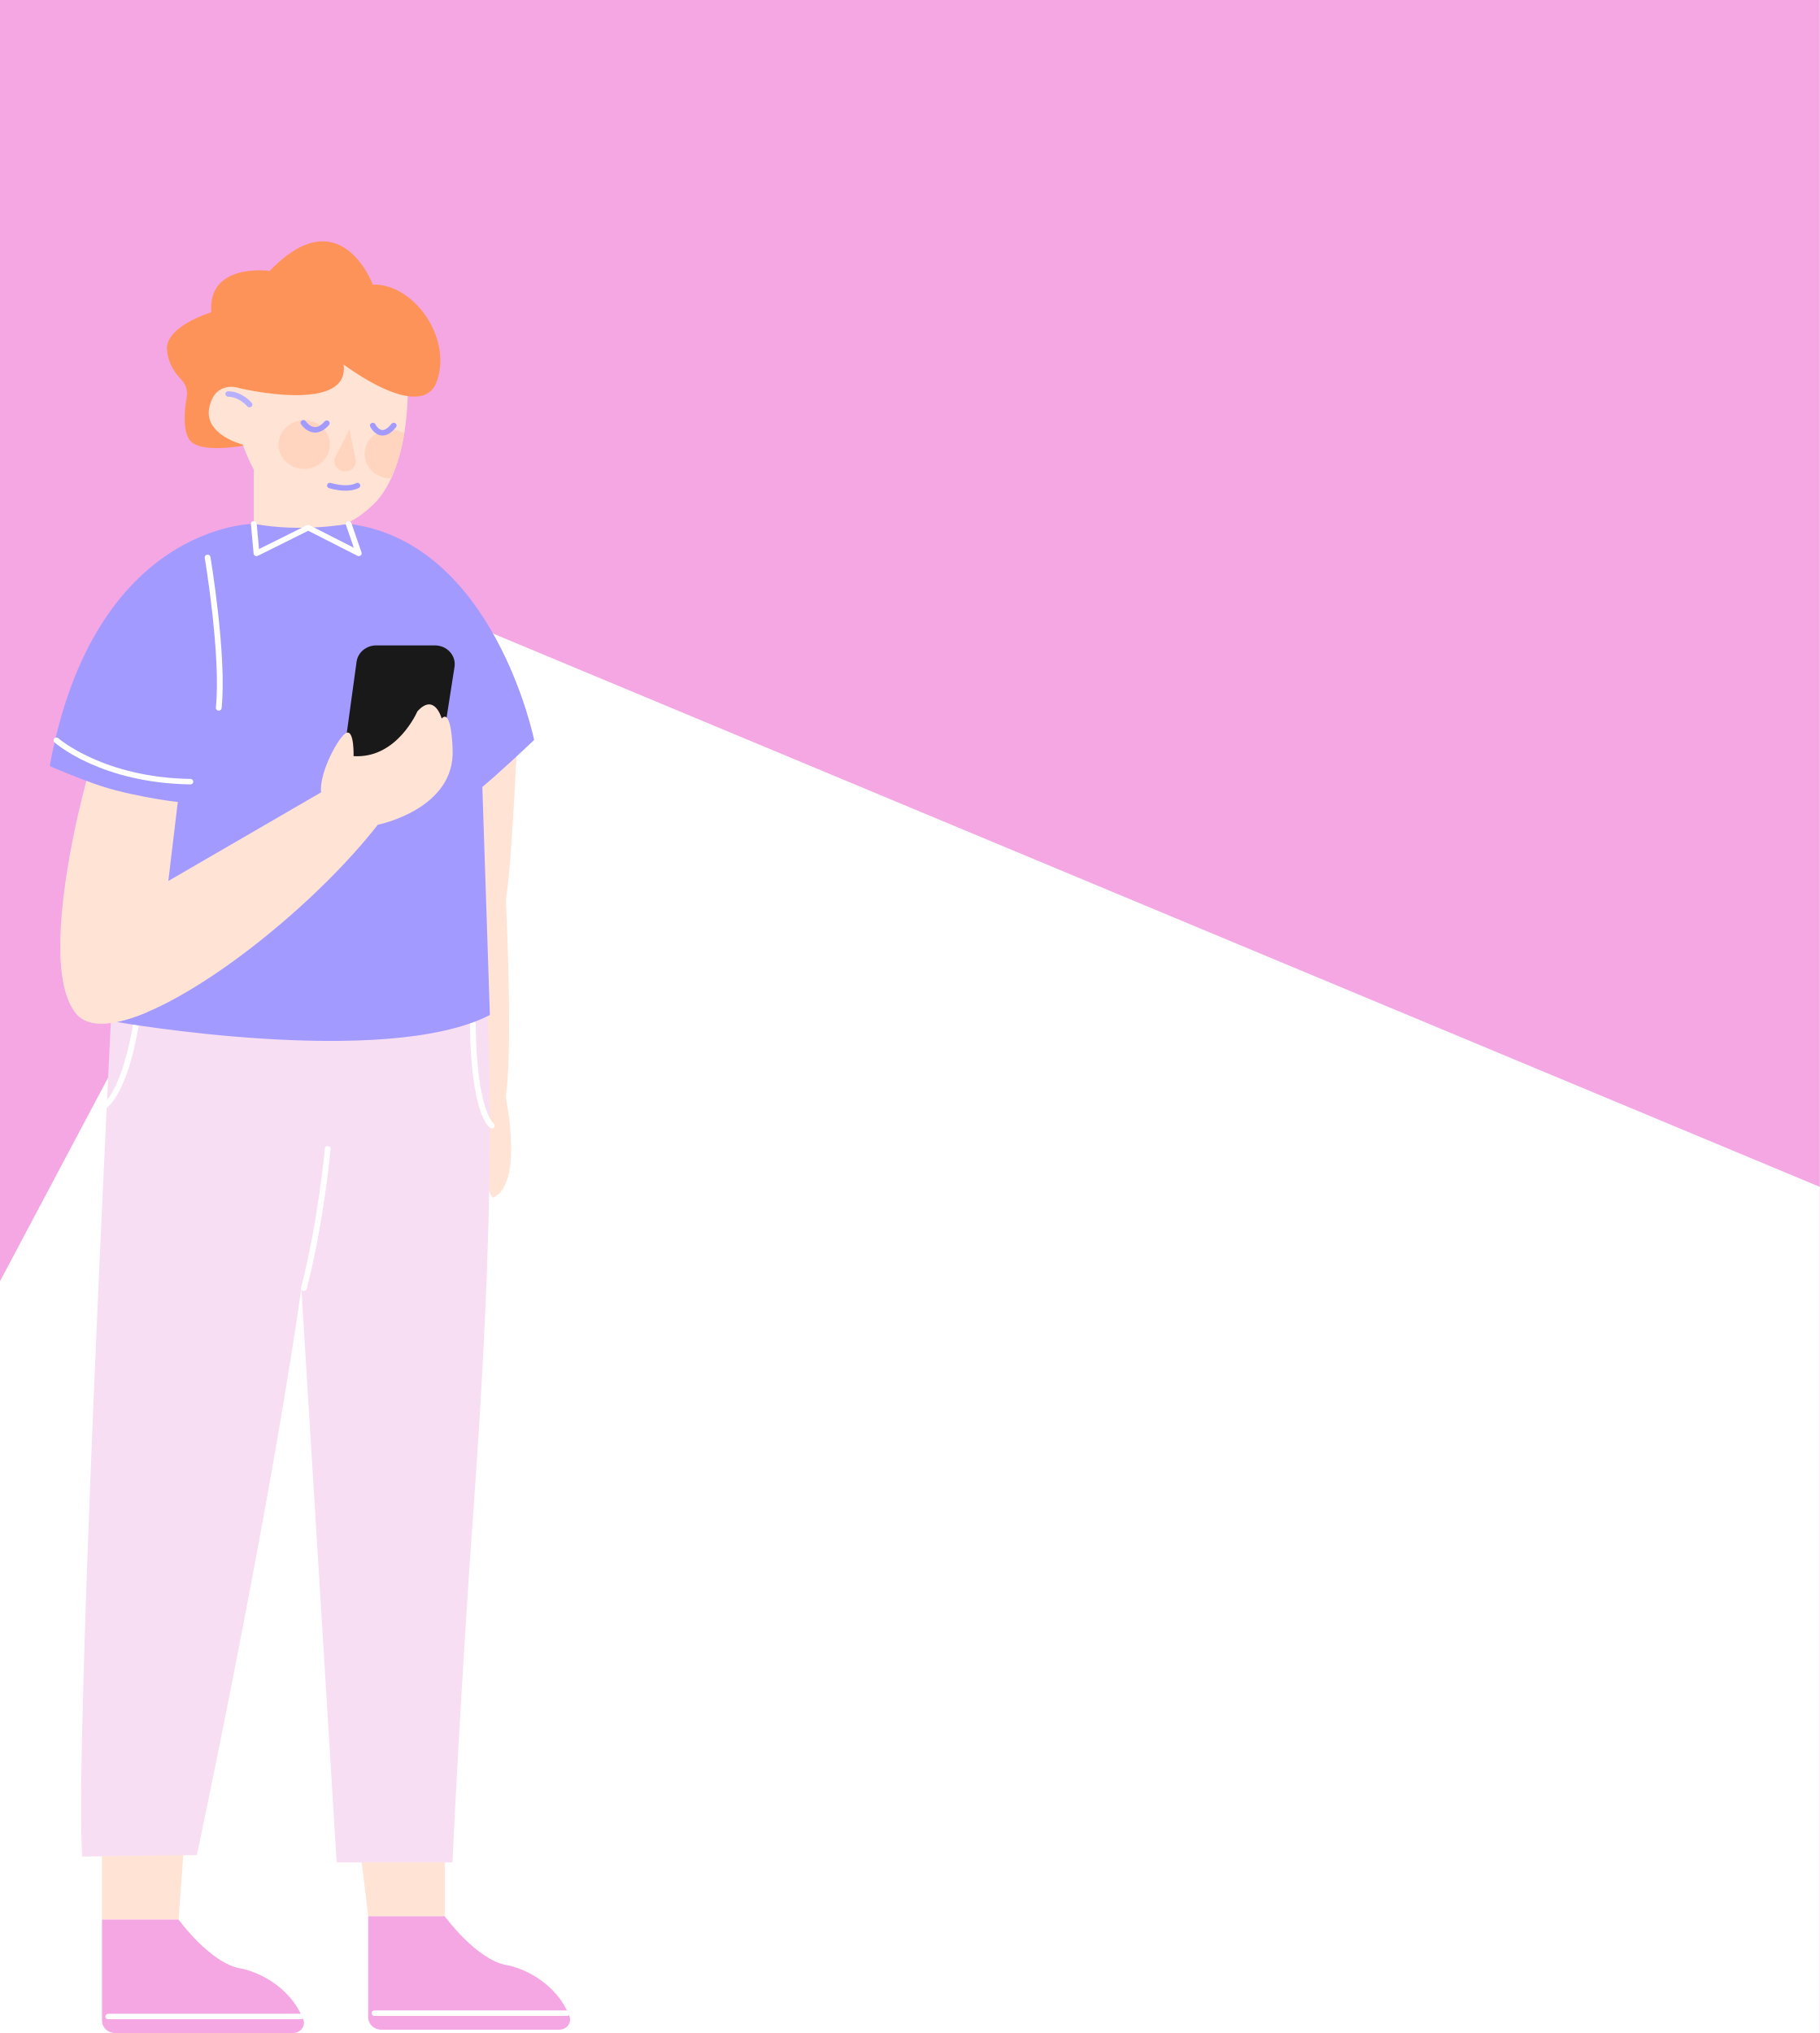
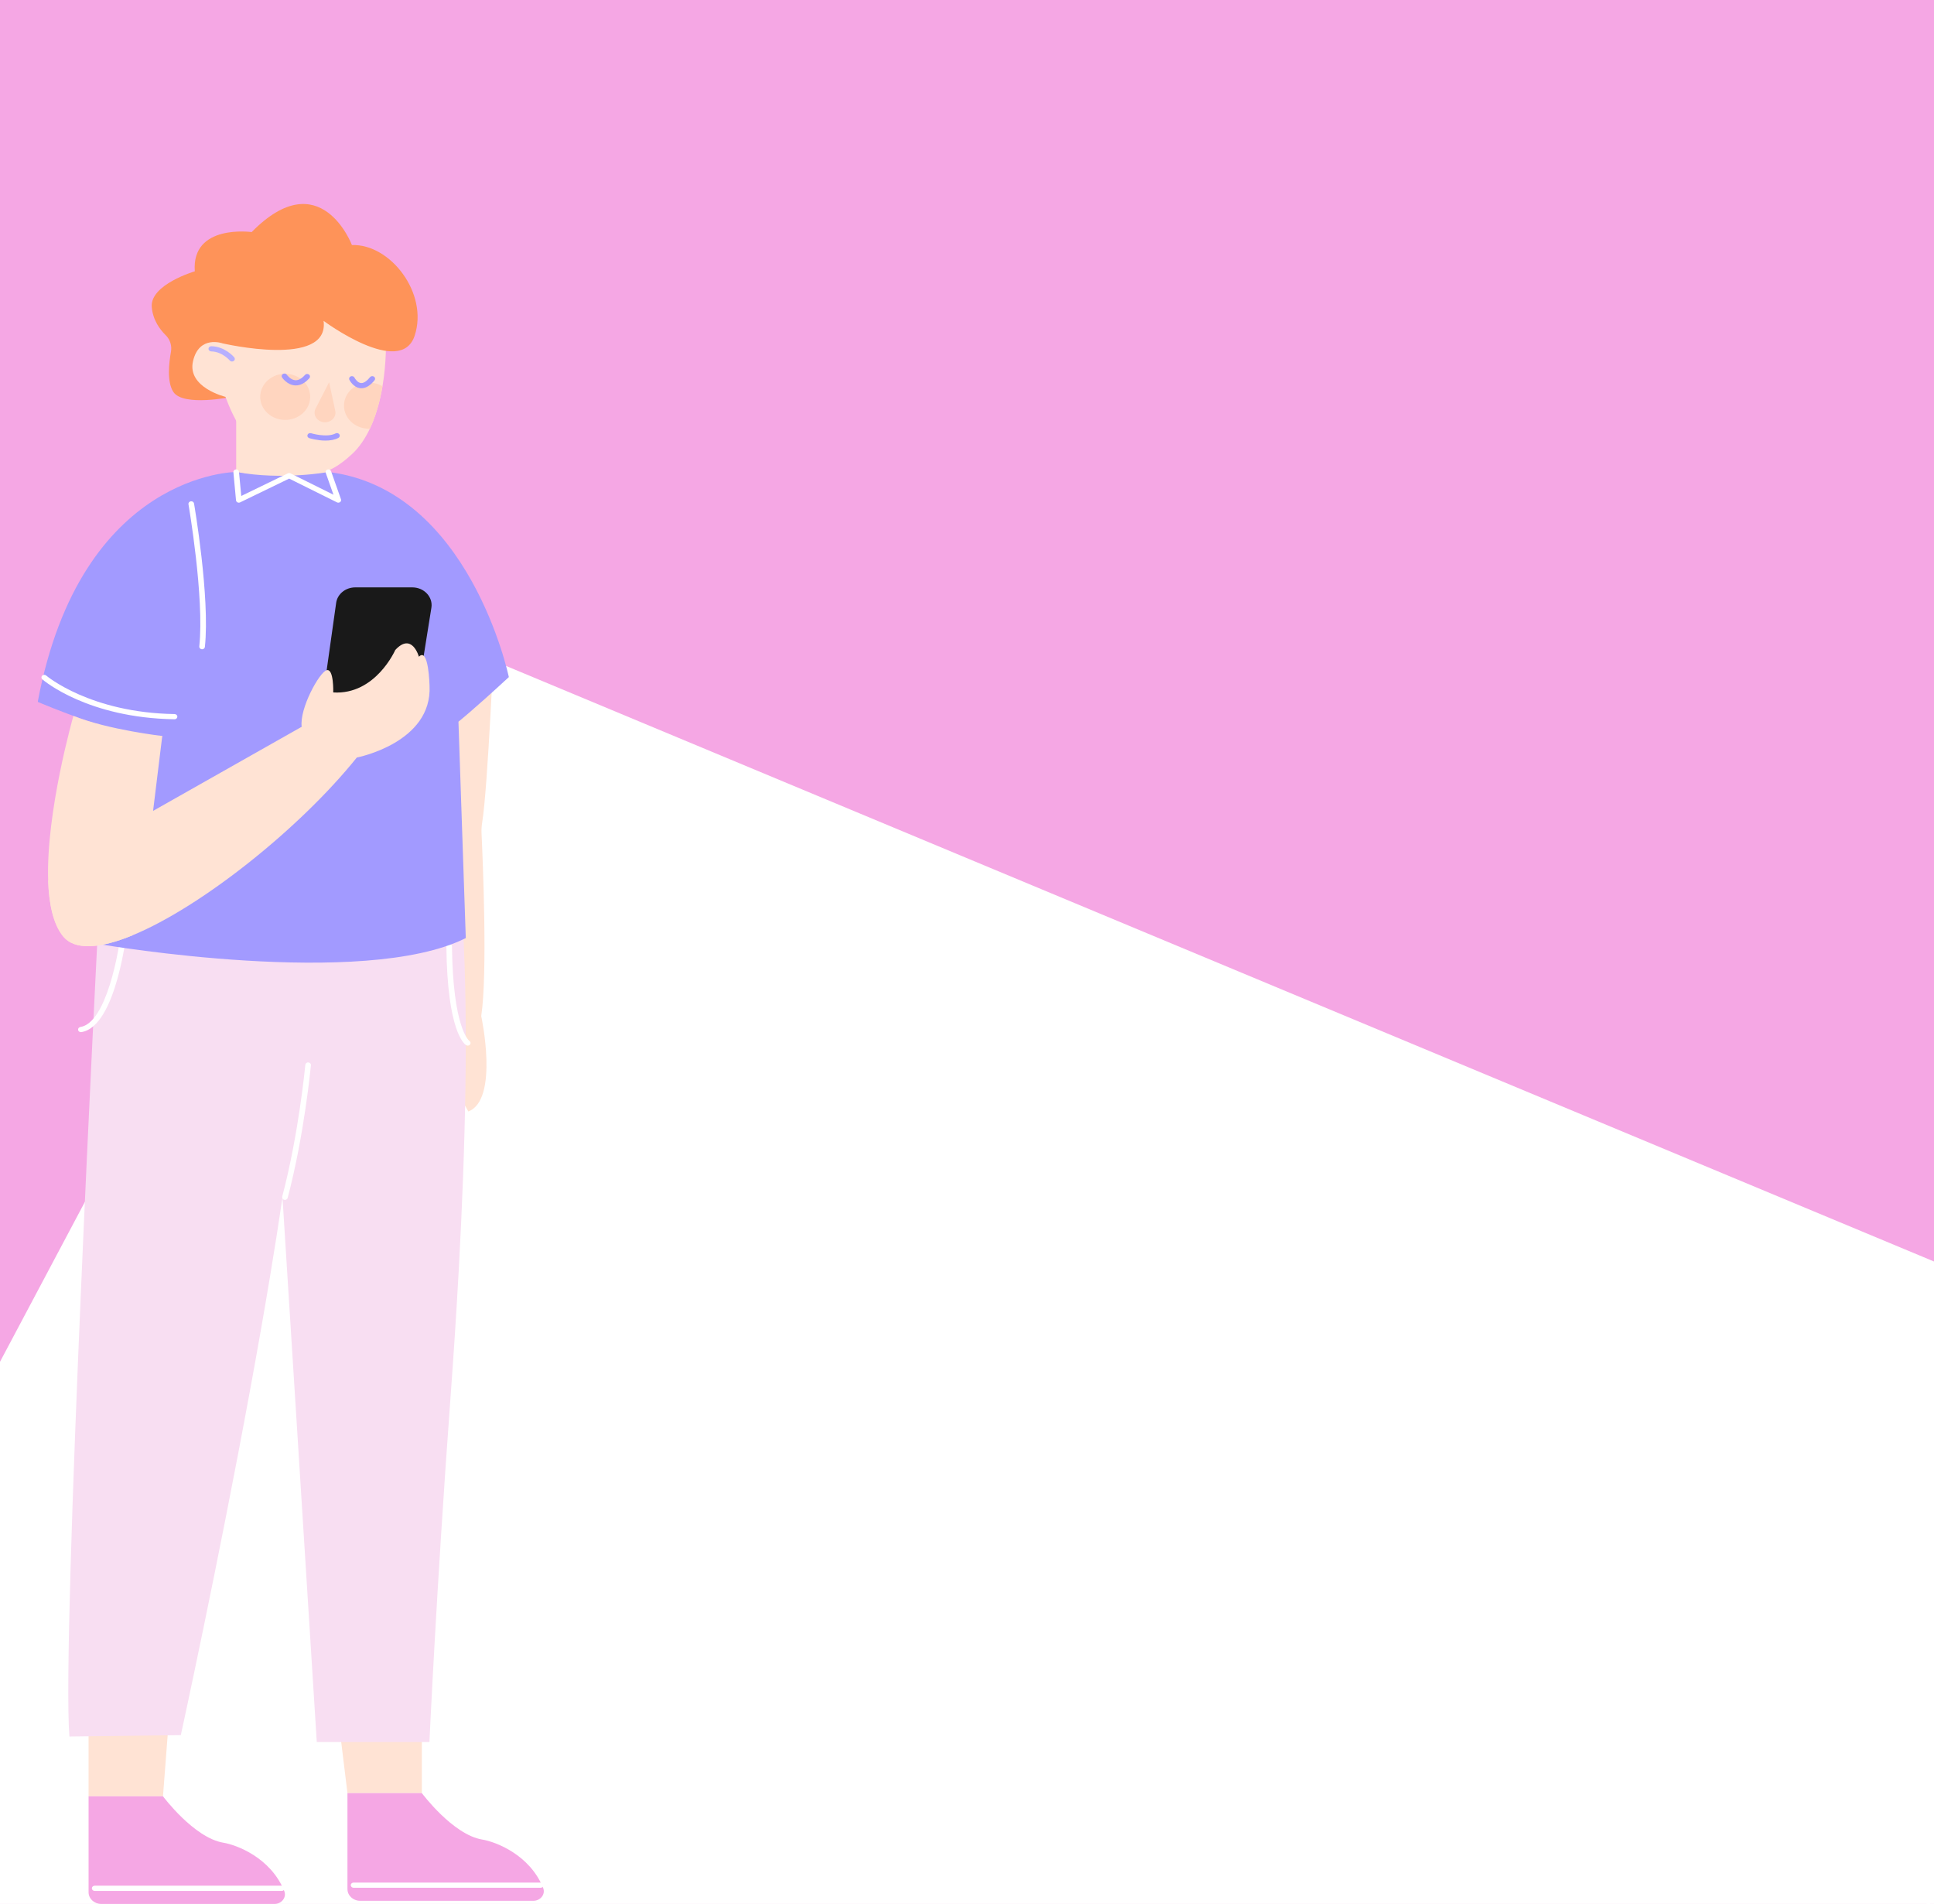
- <svg xmlns="http://www.w3.org/2000/svg" width="1280" height="1430" viewBox="0 0 1280 1430" fill="none">
-   <g clip-path="url(#clip0_222_103)">
-     <rect width="1280" height="1430" fill="#F5A7E4" />
+ <svg xmlns="http://www.w3.org/2000/svg" width="1280" height="1260" viewBox="0 0 1280 1260" fill="none">
+   <g clip-path="url(#clip0_233_192)">
+     <rect width="1280" height="1260" fill="#F5A7E4" />
    <path d="M262 413L1277.5 836.5V1600H-9V923.5L262 413Z" fill="white" />
    <path d="M262 413L1277.5 836.5V1600H-9M262 413L-9 1600M262 413L-9 923.5V1600" stroke="white" stroke-width="5" />
-     <path d="M365.242 489.919C365.242 489.919 360.525 602.426 356.439 628.173C356.014 630.848 355.841 633.555 355.961 636.269C356.898 656.734 360.359 740.579 355.742 771.784C355.742 771.784 368.81 833.653 346.441 842.51L283.93 730.085L319.474 538.417L365.242 489.919Z" fill="#FFE3D4" />
-     <path d="M249.013 1264.33L258.985 1347.85H312.799V1238.58L249.013 1264.33Z" fill="#FFE3D4" />
-     <path d="M258.985 1347.85H312.799C312.799 1347.85 335.168 1378.64 356.441 1382.25C366.081 1383.89 390.723 1393.32 400.529 1418.13C402.356 1422.75 398.635 1427.67 393.427 1427.67H268.167C263.097 1427.67 258.985 1423.78 258.985 1418.98V1347.85Z" fill="#F5A7E4" />
-     <path d="M263.396 1418H398.728C399.844 1418 400.754 1417.13 400.754 1416.07C400.754 1415.01 399.844 1414.15 398.728 1414.15H263.396C262.273 1414.15 261.363 1415.01 261.363 1416.07C261.363 1417.13 262.273 1418 263.396 1418Z" fill="white" />
-     <path d="M71.74 1261.72V1350.18H125.56L134.496 1230.71L71.74 1261.72Z" fill="#FFE3D4" />
-     <path d="M71.741 1350.18H125.561C125.561 1350.18 147.924 1380.97 169.197 1384.59C178.837 1386.22 203.478 1395.64 213.291 1420.46C215.111 1425.08 211.397 1430 206.182 1430H80.922C75.853 1430 71.741 1426.1 71.741 1421.31V1350.18Z" fill="#F5A7E4" />
-     <path d="M76.151 1420.32H211.489C212.605 1420.32 213.516 1419.46 213.516 1418.4C213.516 1417.34 212.605 1416.48 211.489 1416.48H76.151C75.028 1416.48 74.118 1417.34 74.118 1418.4C74.118 1419.46 75.028 1420.32 76.151 1420.32Z" fill="white" />
-     <path d="M57.88 1305.88L138.462 1304.85C138.462 1304.85 165.136 1179.84 188.694 1048.25C193.757 1020.03 198.673 991.492 203.144 963.843C206.36 944.045 209.343 924.681 211.987 906.186L215.601 965.039L220.724 1048.23L236.795 1309.98H318.266C318.266 1309.98 323.388 1195.56 333.44 1055.63C333.494 1055.2 333.507 1054.79 333.527 1054.35C335.746 1023.66 337.772 991.725 339.506 959.537C339.506 959.424 339.526 959.292 339.526 959.172C344.276 869.863 346.495 778.482 342.469 704.986C342.469 704.986 254.274 738.439 78.529 707.253C78.529 707.253 52.173 1233.03 57.88 1305.88Z" fill="#F8DEF2" />
-     <path d="M213.76 908.037C214.676 908.037 215.507 907.452 215.733 906.577C227.818 859.86 232.515 808.737 232.561 808.221C232.654 807.163 231.83 806.232 230.708 806.144C229.598 806.037 228.602 806.842 228.509 807.9C228.462 808.41 223.798 859.243 211.786 905.657C211.521 906.69 212.185 907.729 213.275 907.98C213.434 908.018 213.6 908.037 213.76 908.037Z" fill="white" />
-     <path d="M345.972 793.679C346.65 793.679 347.314 793.358 347.693 792.779C348.277 791.904 348.025 790.745 347.128 790.16C346.796 789.908 335.243 780.516 334.578 719.988C334.572 718.937 333.655 718.087 332.552 718.087C332.539 718.087 332.532 718.087 332.525 718.087C331.409 718.099 330.499 718.962 330.519 720.026C331.21 783.374 343.494 792.533 344.889 793.377C345.228 793.578 345.607 793.679 345.972 793.679Z" fill="white" />
-     <path d="M66.17 783.695C66.29 783.695 66.403 783.682 66.516 783.67C92.081 779.553 99.542 708.191 99.847 705.157C99.947 704.099 99.136 703.161 98.02 703.06C96.891 702.96 95.907 703.734 95.794 704.785C93.801 724.653 84.52 776.865 65.832 779.874C64.729 780.05 63.985 781.045 64.171 782.09C64.343 783.034 65.2 783.695 66.17 783.695Z" fill="white" />
-     <path d="M178.511 368.429V324.684L243.944 329.109L245.592 381.082L178.511 368.429Z" fill="#FFE3D4" />
-     <mask id="mask0_222_103" style="mask-type:luminance" maskUnits="userSpaceOnUse" x="35" y="367" width="343" height="367">
-       <path d="M377.203 367.302H35V733.126H377.203V367.302Z" fill="white" />
+     <path d="M327.197 420.805C327.197 420.805 322.881 521.238 319.142 544.222C318.753 546.611 318.595 549.027 318.704 551.449C319.561 569.718 322.729 644.565 318.504 672.422C318.504 672.422 330.462 727.651 309.992 735.558L252.79 635.198L285.316 464.098L327.197 420.805Z" fill="#FFE3D4" />
+     <path d="M220.838 1112.11L229.963 1186.66H279.207V1089.12L220.838 1112.11Z" fill="#FFE3D4" />
+     <path d="M229.963 1186.66H279.207C279.207 1186.66 299.677 1214.16 319.143 1217.38C327.964 1218.84 350.513 1227.25 359.487 1249.41C361.159 1253.53 357.754 1257.92 352.988 1257.92H238.365C233.726 1257.92 229.963 1254.45 229.963 1250.17V1186.66Z" fill="#F5A7E4" />
+     <path d="M234 1249.28H357.839C358.86 1249.28 359.693 1248.51 359.693 1247.56C359.693 1246.62 358.86 1245.85 357.839 1245.85H234C232.972 1245.85 232.139 1246.62 232.139 1247.56C232.139 1248.51 232.972 1249.28 234 1249.28Z" fill="white" />
+     <path d="M58.62 1109.78V1188.75H107.87L116.047 1082.1L58.62 1109.78Z" fill="#FFE3D4" />
+     <path d="M58.619 1188.75H107.869C107.869 1188.75 128.333 1216.23 147.799 1219.46C156.621 1220.92 179.17 1229.33 188.149 1251.49C189.815 1255.61 186.416 1260 181.644 1260H67.021C62.382 1260 58.619 1256.52 58.619 1252.24V1188.75Z" fill="#F5A7E4" />
+     <path d="M62.654 1251.36H186.499C187.521 1251.36 188.354 1250.59 188.354 1249.64C188.354 1248.7 187.521 1247.93 186.499 1247.93H62.654C61.626 1247.93 60.793 1248.7 60.793 1249.64C60.793 1250.59 61.626 1251.36 62.654 1251.36Z" fill="white" />
+     <path d="M45.936 1149.2L119.674 1148.28C119.674 1148.28 144.084 1036.68 165.642 919.217C170.274 894.024 174.773 868.551 178.865 843.87C181.807 826.196 184.537 808.91 186.956 792.4L190.264 844.937L194.951 919.2L209.657 1152.86H284.21C284.21 1152.86 288.897 1050.72 298.096 925.809C298.144 925.427 298.157 925.056 298.175 924.662C300.205 897.267 302.06 868.759 303.646 840.026C303.646 839.925 303.665 839.807 303.665 839.7C308.011 759.975 310.042 678.401 306.358 612.792C306.358 612.792 225.652 642.655 64.831 614.815C64.831 614.815 40.714 1084.17 45.936 1149.2Z" fill="#F8DEF2" />
+     <path d="M188.578 794.052C189.416 794.052 190.176 793.53 190.383 792.748C201.442 751.046 205.74 705.409 205.783 704.948C205.868 704.004 205.114 703.172 204.086 703.094C203.071 702.998 202.159 703.717 202.074 704.661C202.031 705.117 197.764 750.495 186.772 791.928C186.529 792.85 187.137 793.777 188.134 794.002C188.28 794.035 188.432 794.052 188.578 794.052Z" fill="white" />
+     <path d="M309.563 691.967C310.183 691.967 310.791 691.68 311.138 691.163C311.673 690.382 311.442 689.348 310.621 688.825C310.317 688.601 299.745 680.216 299.137 626.184C299.131 625.245 298.292 624.487 297.282 624.487C297.27 624.487 297.264 624.487 297.258 624.487C296.237 624.498 295.404 625.268 295.422 626.218C296.054 682.767 307.295 690.944 308.572 691.697C308.882 691.877 309.229 691.967 309.563 691.967Z" fill="white" />
+     <path d="M53.523 683.054C53.633 683.054 53.736 683.043 53.839 683.032C77.233 679.356 84.06 615.653 84.34 612.944C84.431 612 83.69 611.163 82.668 611.073C81.635 610.983 80.735 611.674 80.632 612.613C78.808 630.348 70.315 676.957 53.213 679.643C52.204 679.8 51.523 680.688 51.693 681.621C51.851 682.464 52.636 683.054 53.523 683.054Z" fill="white" />
+     <path d="M156.322 312.353V273.302L216.199 277.253L217.707 323.648L156.322 312.353Z" fill="#FFE3D4" />
+     <mask id="mask0_233_192" style="mask-type:luminance" maskUnits="userSpaceOnUse" x="25" y="311" width="314" height="327">
+       <path d="M338.143 311.347H24.999V637.912H338.143V311.347Z" fill="white" />
    </mask>
-     <g mask="url(#mask0_222_103)">
-       <path d="M178.512 368.429C178.512 368.429 66.18 368.429 34.975 538.845C34.975 538.845 101.12 568.13 125.044 564.139L82.006 718.849C82.006 718.849 270.686 751.898 344.564 713.957L339.263 553.538C339.263 553.538 348.962 545.782 375.703 520.488C375.703 520.488 347.408 381.082 245.195 368.429C245.195 368.429 212.056 374.755 178.512 368.429Z" fill="#A29AFF" />
+     <g mask="url(#mask0_233_192)">
+       <path d="M156.324 312.353C156.324 312.353 53.531 312.353 24.976 464.481C24.976 464.481 85.504 490.623 107.396 487.06L68.013 625.167C68.013 625.167 240.671 654.67 308.275 620.801L303.423 477.597C303.423 477.597 312.3 470.673 336.77 448.094C336.77 448.094 310.877 323.648 217.344 312.353C217.344 312.353 187.019 318.001 156.324 312.353Z" fill="#A29AFF" />
    </g>
-     <path d="M243.945 515.376L250.815 465.443C251.719 458.877 257.631 453.973 264.627 453.973H305.918C314.415 453.973 320.939 461.112 319.69 469.069L310.668 526.859L243.945 541.885V515.376Z" fill="#191919" />
-     <path d="M42.514 671.408C43.079 688.607 46.128 703.532 53.264 712.585C61.794 723.412 80.337 721.7 103.603 711.88C153.284 690.86 224.538 632.718 265.749 580.116C265.749 580.116 320.459 569.294 318.347 526.859C318.347 526.859 317.755 497.907 310.66 505.38C310.66 505.38 305.684 486.91 293.552 500.407C293.552 500.407 279.302 533.84 248.694 531.857C248.694 531.857 249.226 513.884 243.944 515.383C238.662 516.881 224.186 543.837 225.88 557.321L118.398 619.668L125.042 564.139C125.042 564.139 86.575 559.694 60.778 549.257C60.778 549.257 40.827 620.455 42.514 671.408Z" fill="#FFE3D4" />
-     <path d="M153.842 499.846C154.885 499.846 155.769 499.11 155.869 498.115C159.682 461.376 148.135 392.451 148.009 391.752C147.836 390.713 146.8 389.989 145.69 390.159C144.581 390.329 143.824 391.311 144.003 392.363C144.109 393.055 155.583 461.49 151.823 497.737C151.71 498.795 152.527 499.739 153.65 499.84C153.709 499.846 153.789 499.846 153.842 499.846Z" fill="white" />
-     <path d="M133.928 551.75C135.031 551.75 135.941 550.906 135.961 549.855C135.974 548.797 135.084 547.922 133.961 547.897C72.925 546.921 41.381 519.594 41.069 519.317C40.245 518.593 38.963 518.631 38.192 519.405C37.428 520.18 37.468 521.401 38.285 522.125C39.607 523.296 71.305 550.749 133.888 551.75C133.901 551.75 133.908 551.75 133.928 551.75Z" fill="white" />
-     <path d="M148.581 219.661C148.581 219.661 116.193 229.412 117.442 246.038C118.179 255.707 123.308 262.758 127.487 266.976C130.769 270.293 132.118 274.908 131.32 279.39C129.792 288.014 128.41 301.643 132.994 308.983C140.043 320.27 175.494 312.729 175.494 312.729L172.053 225.22L148.581 219.661Z" fill="#FE9359" />
-     <path d="M284.33 304.86C282.503 315.801 279.58 326.773 275.175 336.336C271.733 343.821 267.388 350.431 261.921 355.504C244.335 371.84 234.542 372.47 213.176 363.222C187.206 351.973 176.908 329.537 170.743 312.716C170.743 312.716 142.873 305.836 147.284 286.283C151.682 266.705 168.69 273.082 168.69 273.082C168.69 273.082 181.512 217.565 207.841 214.581C234.143 211.597 281.825 206.441 286.336 260.542C287.266 271.747 287.067 288.253 284.33 304.86Z" fill="#FFE3D4" />
-     <path d="M245.723 301.864L235.704 321.87C233.93 326.232 236.986 331.004 241.896 331.533C246.753 332.049 250.852 328.14 250.247 323.55L245.723 301.864Z" fill="#FFD5BF" />
-     <path d="M231.912 314.662C230.782 324.041 221.826 330.777 211.907 329.72C201.988 328.649 194.873 320.176 195.996 310.79C197.132 301.41 206.081 294.668 216 295.738C225.919 296.802 233.041 305.282 231.912 314.662Z" fill="#FFD5BF" />
-     <path d="M284.33 304.866C282.503 315.801 279.58 326.767 275.175 336.342C274.285 336.38 273.408 336.342 272.498 336.241C262.585 335.177 255.463 326.71 256.599 317.331C257.722 307.932 266.671 301.196 276.59 302.266C279.44 302.575 282.058 303.494 284.33 304.866Z" fill="#FFD5BF" />
-     <path d="M175.488 286.522C175.933 286.522 176.379 286.396 176.744 286.119C177.628 285.465 177.787 284.262 177.103 283.425C176.824 283.091 170.366 275.361 160.547 275.197C159.417 275.178 158.5 276.016 158.481 277.079C158.454 278.143 159.351 279.018 160.474 279.044C168.366 279.182 173.834 285.716 173.894 285.786C174.292 286.264 174.89 286.522 175.488 286.522Z" fill="#B7B0FF" />
-     <path d="M243.105 345.149C246.281 345.149 249.603 344.664 252.373 343.198C253.357 342.681 253.709 341.51 253.157 340.585C252.612 339.653 251.377 339.32 250.393 339.842C244.002 343.216 232.788 339.735 232.675 339.697C231.612 339.358 230.456 339.905 230.097 340.906C229.745 341.92 230.316 343.002 231.379 343.342C231.725 343.449 237.159 345.149 243.105 345.149Z" fill="#A29AFF" />
-     <path d="M221.634 304.256C225.042 304.256 228.337 302.461 231.44 298.892C232.151 298.074 232.024 296.859 231.161 296.185C230.29 295.512 229.015 295.631 228.304 296.45C225.892 299.213 223.514 300.541 221.288 300.403C217.747 300.176 215.183 296.387 215.149 296.349C214.565 295.449 213.316 295.165 212.352 295.719C211.402 296.286 211.11 297.463 211.695 298.37C211.834 298.596 215.349 303.878 221.009 304.237C221.222 304.249 221.428 304.256 221.634 304.256Z" fill="#A29AFF" />
-     <path d="M269.077 306.352C272.279 306.352 275.475 304.363 278.577 300.428C279.248 299.572 279.062 298.376 278.165 297.74C277.262 297.104 275.993 297.281 275.322 298.124C273.641 300.258 271.156 302.726 268.725 302.493C266.386 302.254 264.532 299.452 264.067 298.483C263.602 297.52 262.393 297.092 261.37 297.532C260.354 297.967 259.902 299.113 260.367 300.076C260.48 300.309 263.184 305.798 268.293 306.314C268.559 306.346 268.818 306.352 269.077 306.352Z" fill="#A29AFF" />
-     <path d="M42.52 671.408C43.091 688.619 46.127 703.539 53.269 712.591C61.8 723.419 80.342 721.7 103.602 711.88C99.908 690.678 81.717 673.473 58.006 670.917C52.698 670.332 47.496 670.546 42.52 671.408Z" fill="#FFE3D4" />
-     <path d="M252.366 391.173C252.831 391.173 253.303 391.022 253.675 390.72C254.306 390.216 254.559 389.404 254.3 388.655L247.125 367.83C246.766 366.83 245.63 366.276 244.56 366.603C243.49 366.937 242.912 368.019 243.258 369.027L248.865 385.281L217.786 369.461C217.195 369.159 216.477 369.152 215.873 369.448L182.169 386.2L180.528 368.265C180.442 367.214 179.472 366.408 178.336 366.515C177.213 366.603 176.389 367.541 176.489 368.598L178.382 389.417C178.442 390.052 178.841 390.625 179.439 390.94C180.03 391.248 180.754 391.255 181.352 390.953L216.809 373.332L251.41 390.94C251.702 391.097 252.034 391.173 252.366 391.173Z" fill="white" />
-     <path d="M168.683 273.076C168.683 273.076 246.241 291.609 241.71 256.394C241.71 256.394 297.417 298.817 307.576 267.423C317.734 236.035 290.016 199.221 262.213 200.19C262.213 200.19 239.491 138.662 189.703 190.571C189.703 190.571 146.054 184.339 148.572 219.661L168.683 273.076Z" fill="#FE9359" />
+     <path d="M216.199 443.531L222.485 398.956C223.312 393.095 228.723 388.717 235.125 388.717H272.909C280.685 388.717 286.655 395.09 285.512 402.193L277.256 453.781L216.199 467.195V443.531Z" fill="#191919" />
+     <path d="M31.874 582.818C32.391 598.17 35.182 611.494 41.711 619.575C49.517 629.241 66.485 627.712 87.775 618.946C133.238 600.182 198.441 548.28 236.152 501.322C236.152 501.322 286.217 491.662 284.283 453.781C284.283 453.781 283.742 427.936 277.249 434.607C277.249 434.607 272.696 418.119 261.595 430.167C261.595 430.167 248.554 460.013 220.546 458.243C220.546 458.243 221.032 442.199 216.199 443.536C211.366 444.874 198.118 468.937 199.669 480.974L101.315 536.63L107.394 487.06C107.394 487.06 72.194 483.092 48.587 473.775C48.587 473.775 30.33 537.333 31.874 582.818Z" fill="#FFE3D4" />
+     <path d="M133.748 429.667C134.702 429.667 135.511 429.009 135.602 428.122C139.092 395.326 128.526 333.797 128.41 333.173C128.252 332.246 127.304 331.6 126.288 331.751C125.273 331.903 124.58 332.78 124.744 333.718C124.841 334.336 135.341 395.427 131.9 427.784C131.796 428.729 132.544 429.571 133.572 429.661C133.626 429.667 133.699 429.667 133.748 429.667Z" fill="white" />
+     <path d="M115.526 476.001C116.535 476.001 117.368 475.248 117.387 474.309C117.399 473.365 116.584 472.584 115.557 472.561C59.704 471.69 30.839 447.296 30.553 447.049C29.799 446.402 28.626 446.436 27.921 447.127C27.221 447.818 27.258 448.909 28.006 449.555C29.215 450.6 58.221 475.107 115.49 476.001C115.502 476.001 115.508 476.001 115.526 476.001Z" fill="white" />
+     <path d="M128.934 179.551C128.934 179.551 99.297 188.255 100.44 203.097C101.115 211.728 105.808 218.022 109.632 221.787C112.635 224.749 113.869 228.868 113.14 232.869C111.742 240.568 110.477 252.734 114.672 259.287C121.122 269.363 153.562 262.63 153.562 262.63L150.413 184.513L128.934 179.551Z" fill="#FE9359" />
+     <path d="M253.154 255.606C251.482 265.373 248.807 275.168 244.777 283.704C241.627 290.385 237.651 296.286 232.648 300.815C216.556 315.398 207.594 315.96 188.043 307.705C164.278 297.663 154.855 277.635 149.213 262.619C149.213 262.619 123.709 256.477 127.746 239.022C131.771 221.546 147.334 227.238 147.334 227.238C147.334 227.238 159.068 177.679 183.161 175.015C207.23 172.352 250.862 167.749 254.99 216.044C255.841 226.047 255.659 240.781 253.154 255.606Z" fill="#FFE3D4" />
+     <path d="M217.827 252.931L208.659 270.79C207.036 274.685 209.832 278.944 214.325 279.416C218.769 279.877 222.52 276.387 221.967 272.291L217.827 252.931Z" fill="#FFD5BF" />
+     <path d="M205.189 264.356C204.156 272.729 195.96 278.742 186.884 277.798C177.807 276.843 171.296 269.279 172.323 260.9C173.363 252.527 181.552 246.508 190.629 247.463C199.705 248.413 206.223 255.983 205.189 264.356Z" fill="#FFD5BF" />
+     <path d="M253.156 255.612C251.484 265.373 248.809 275.162 244.779 283.71C243.964 283.743 243.162 283.71 242.329 283.62C233.258 282.67 226.741 275.112 227.78 266.739C228.808 258.349 236.997 252.336 246.074 253.291C248.682 253.566 251.077 254.387 253.156 255.612Z" fill="#FFD5BF" />
+     <path d="M153.556 239.236C153.963 239.236 154.371 239.124 154.705 238.877C155.514 238.292 155.66 237.219 155.033 236.472C154.778 236.174 148.869 229.273 139.883 229.127C138.85 229.11 138.011 229.857 137.992 230.807C137.968 231.757 138.789 232.538 139.816 232.56C147.039 232.684 152.042 238.517 152.097 238.579C152.462 239.006 153.009 239.236 153.556 239.236Z" fill="#B7B0FF" />
+     <path d="M215.432 291.571C218.338 291.571 221.378 291.139 223.913 289.829C224.813 289.369 225.135 288.323 224.631 287.497C224.132 286.666 223.001 286.368 222.101 286.834C216.253 289.846 205.991 286.739 205.887 286.705C204.915 286.401 203.857 286.89 203.529 287.784C203.206 288.689 203.729 289.655 204.702 289.959C205.018 290.054 209.991 291.571 215.432 291.571Z" fill="#A29AFF" />
+     <path d="M195.783 255.066C198.902 255.066 201.917 253.465 204.756 250.279C205.407 249.548 205.291 248.463 204.501 247.862C203.704 247.261 202.537 247.368 201.887 248.098C199.68 250.565 197.503 251.751 195.467 251.627C192.226 251.425 189.88 248.042 189.849 248.008C189.314 247.205 188.171 246.952 187.29 247.446C186.42 247.952 186.153 249.003 186.688 249.812C186.816 250.014 190.032 254.729 195.211 255.05C195.406 255.061 195.594 255.066 195.783 255.066Z" fill="#A29AFF" />
+     <path d="M239.197 256.938C242.127 256.938 245.052 255.162 247.891 251.65C248.505 250.886 248.335 249.818 247.514 249.25C246.687 248.683 245.526 248.84 244.912 249.593C243.374 251.498 241.1 253.701 238.875 253.493C236.735 253.28 235.039 250.779 234.613 249.914C234.188 249.054 233.081 248.672 232.145 249.065C231.215 249.453 230.801 250.475 231.227 251.335C231.33 251.543 233.805 256.443 238.48 256.904C238.723 256.932 238.96 256.938 239.197 256.938Z" fill="#A29AFF" />
+     <path d="M31.88 582.817C32.403 598.181 35.182 611.5 41.717 619.581C49.523 629.246 66.491 627.712 87.775 618.946C84.395 600.019 67.749 584.661 46.052 582.379C41.194 581.857 36.434 582.048 31.88 582.817Z" fill="#FFE3D4" />
+     <path d="M223.906 332.656C224.332 332.656 224.764 332.521 225.104 332.252C225.682 331.802 225.913 331.077 225.675 330.408L219.11 311.819C218.781 310.925 217.742 310.431 216.763 310.723C215.784 311.021 215.255 311.987 215.571 312.886L220.702 327.396L192.262 313.274C191.721 313.004 191.065 312.999 190.512 313.263L159.67 328.217L158.169 312.207C158.09 311.268 157.202 310.549 156.162 310.644C155.135 310.723 154.381 311.56 154.472 312.504L156.205 331.088C156.26 331.656 156.624 332.167 157.172 332.448C157.713 332.724 158.375 332.729 158.922 332.459L191.369 316.73L223.031 332.448C223.298 332.589 223.602 332.656 223.906 332.656Z" fill="white" />
+     <path d="M147.33 227.233C147.33 227.233 218.302 243.777 214.156 212.341C214.156 212.341 265.132 250.211 274.428 222.186C283.723 194.167 258.36 161.304 232.917 162.169C232.917 162.169 212.125 107.244 166.565 153.583C166.565 153.583 126.623 148.019 128.927 179.551L147.33 227.233Z" fill="#FE9359" />
  </g>
  <defs>
-     <clipPath id="clip0_222_103">
-       <rect width="1280" height="1430" fill="white" />
+     <clipPath id="clip0_233_192">
+       <rect width="1280" height="1260" fill="white" />
    </clipPath>
  </defs>
</svg>
